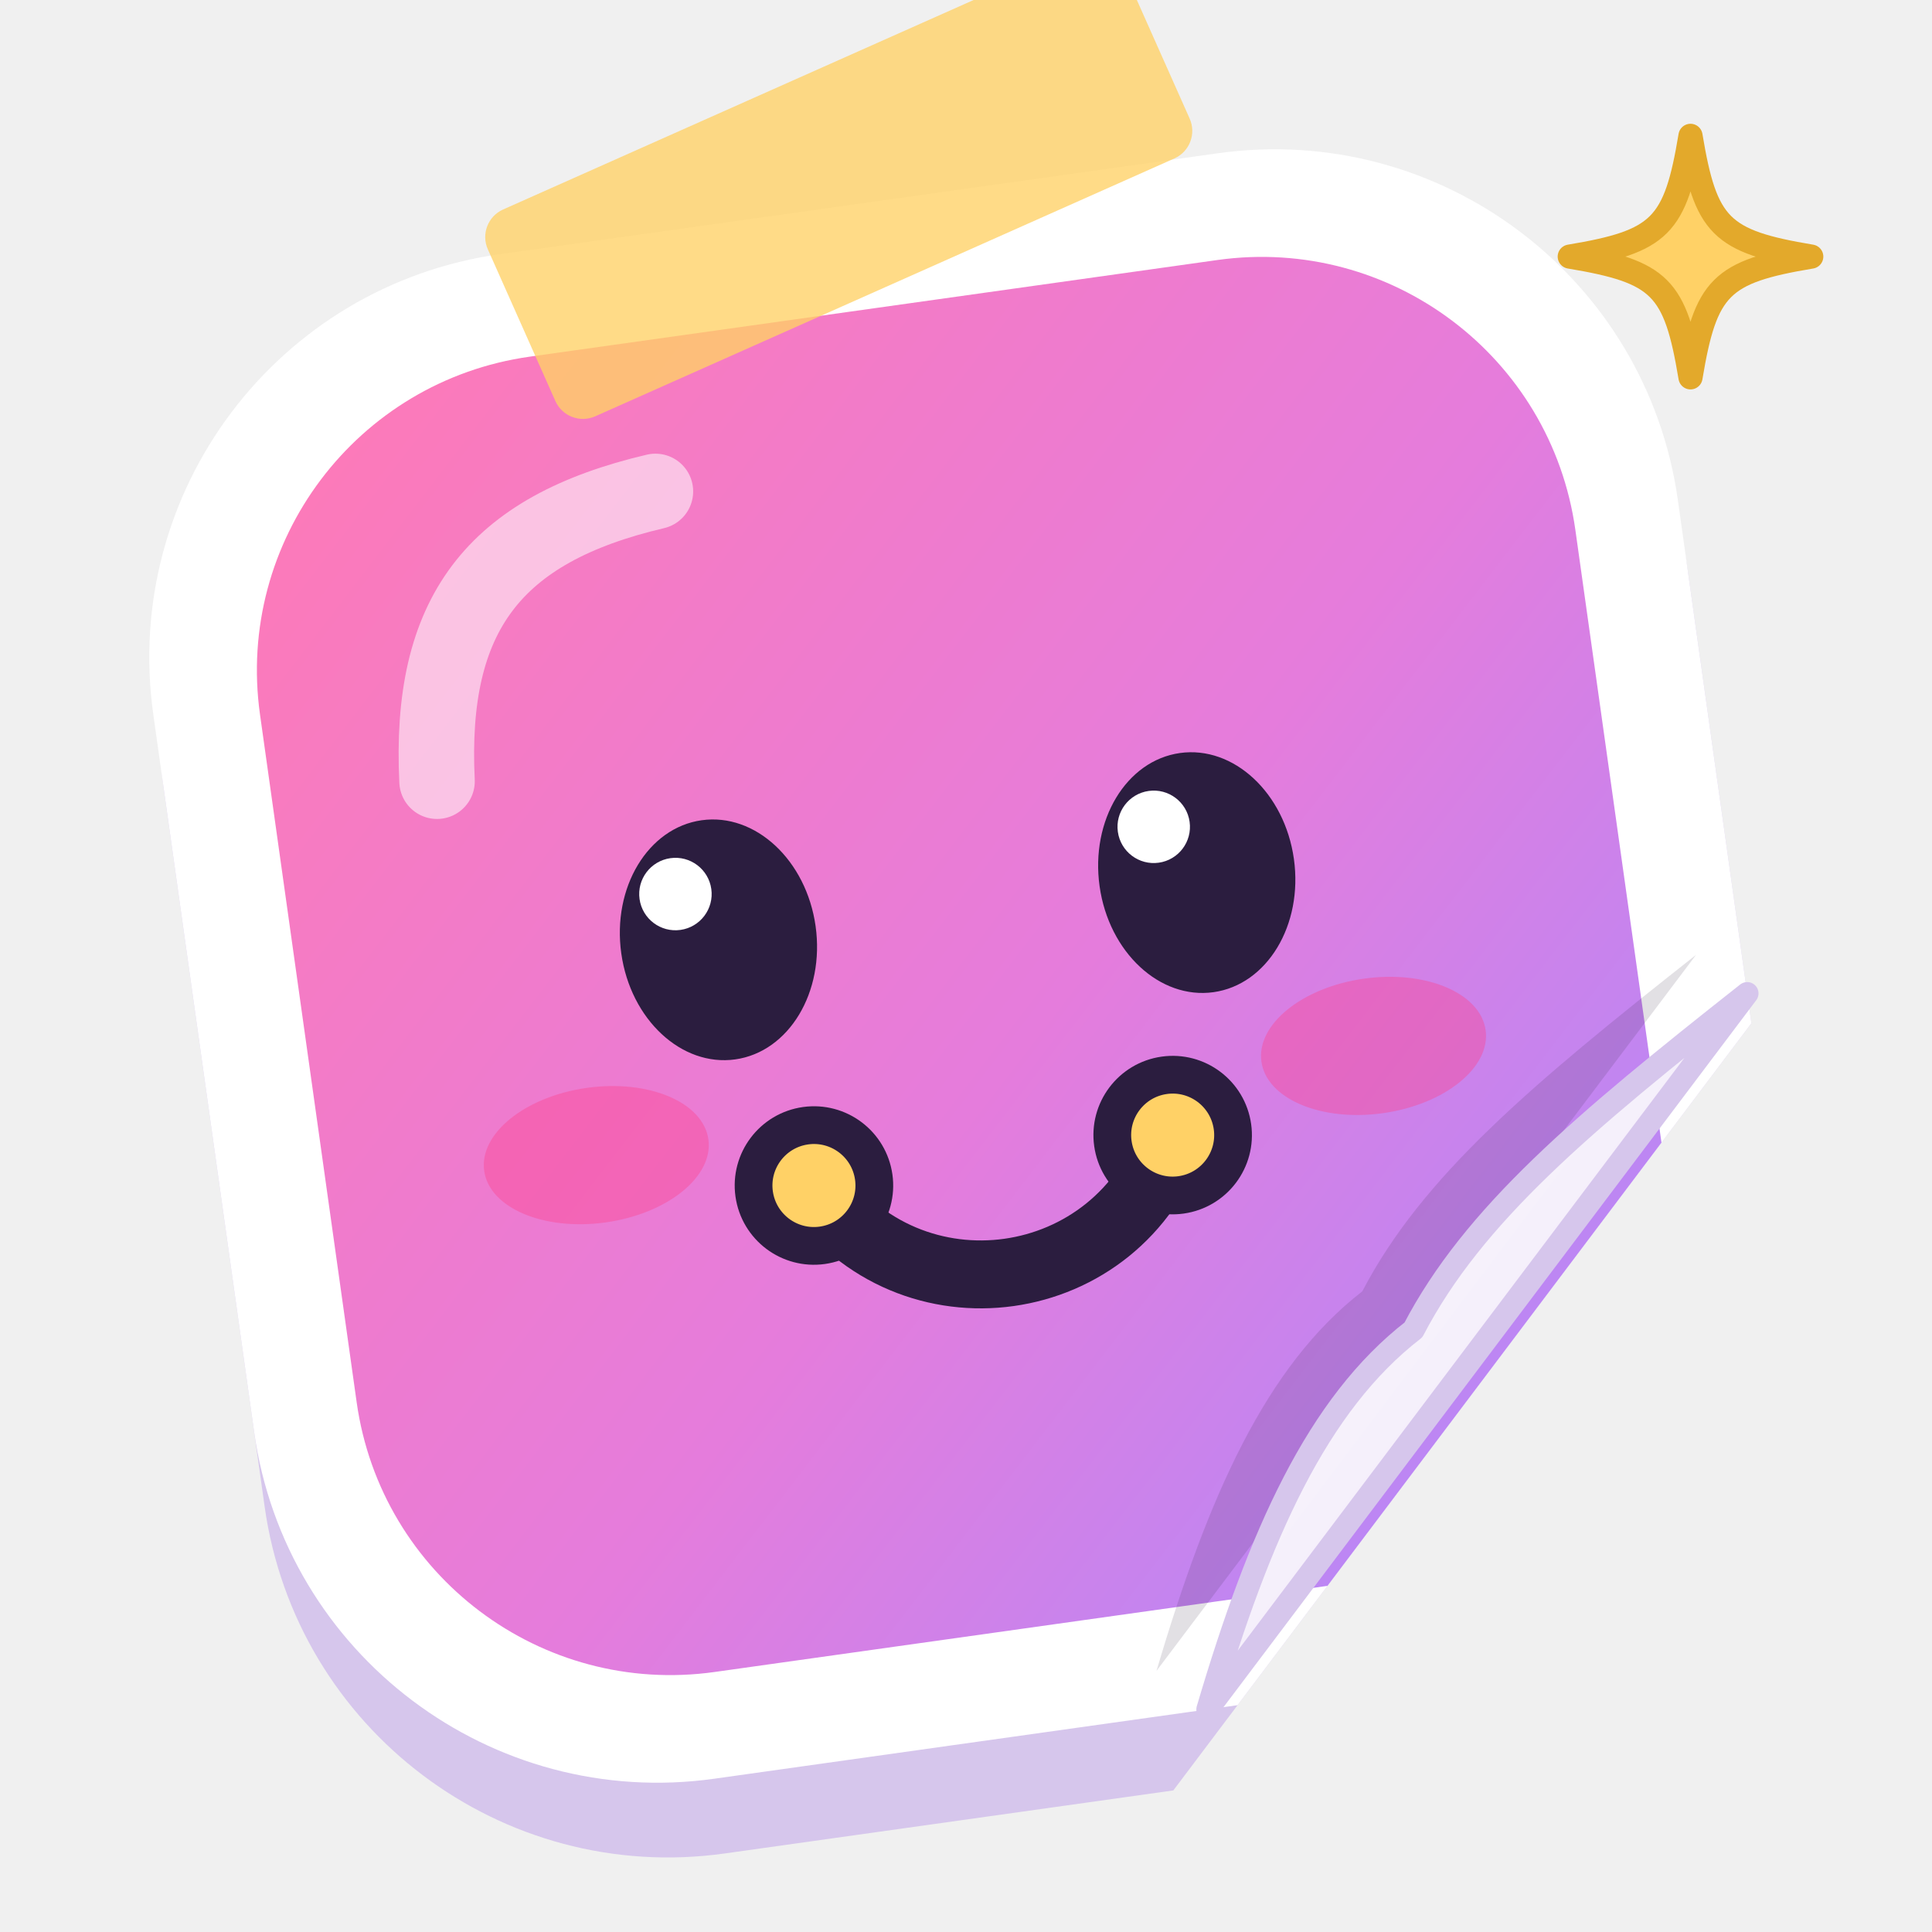
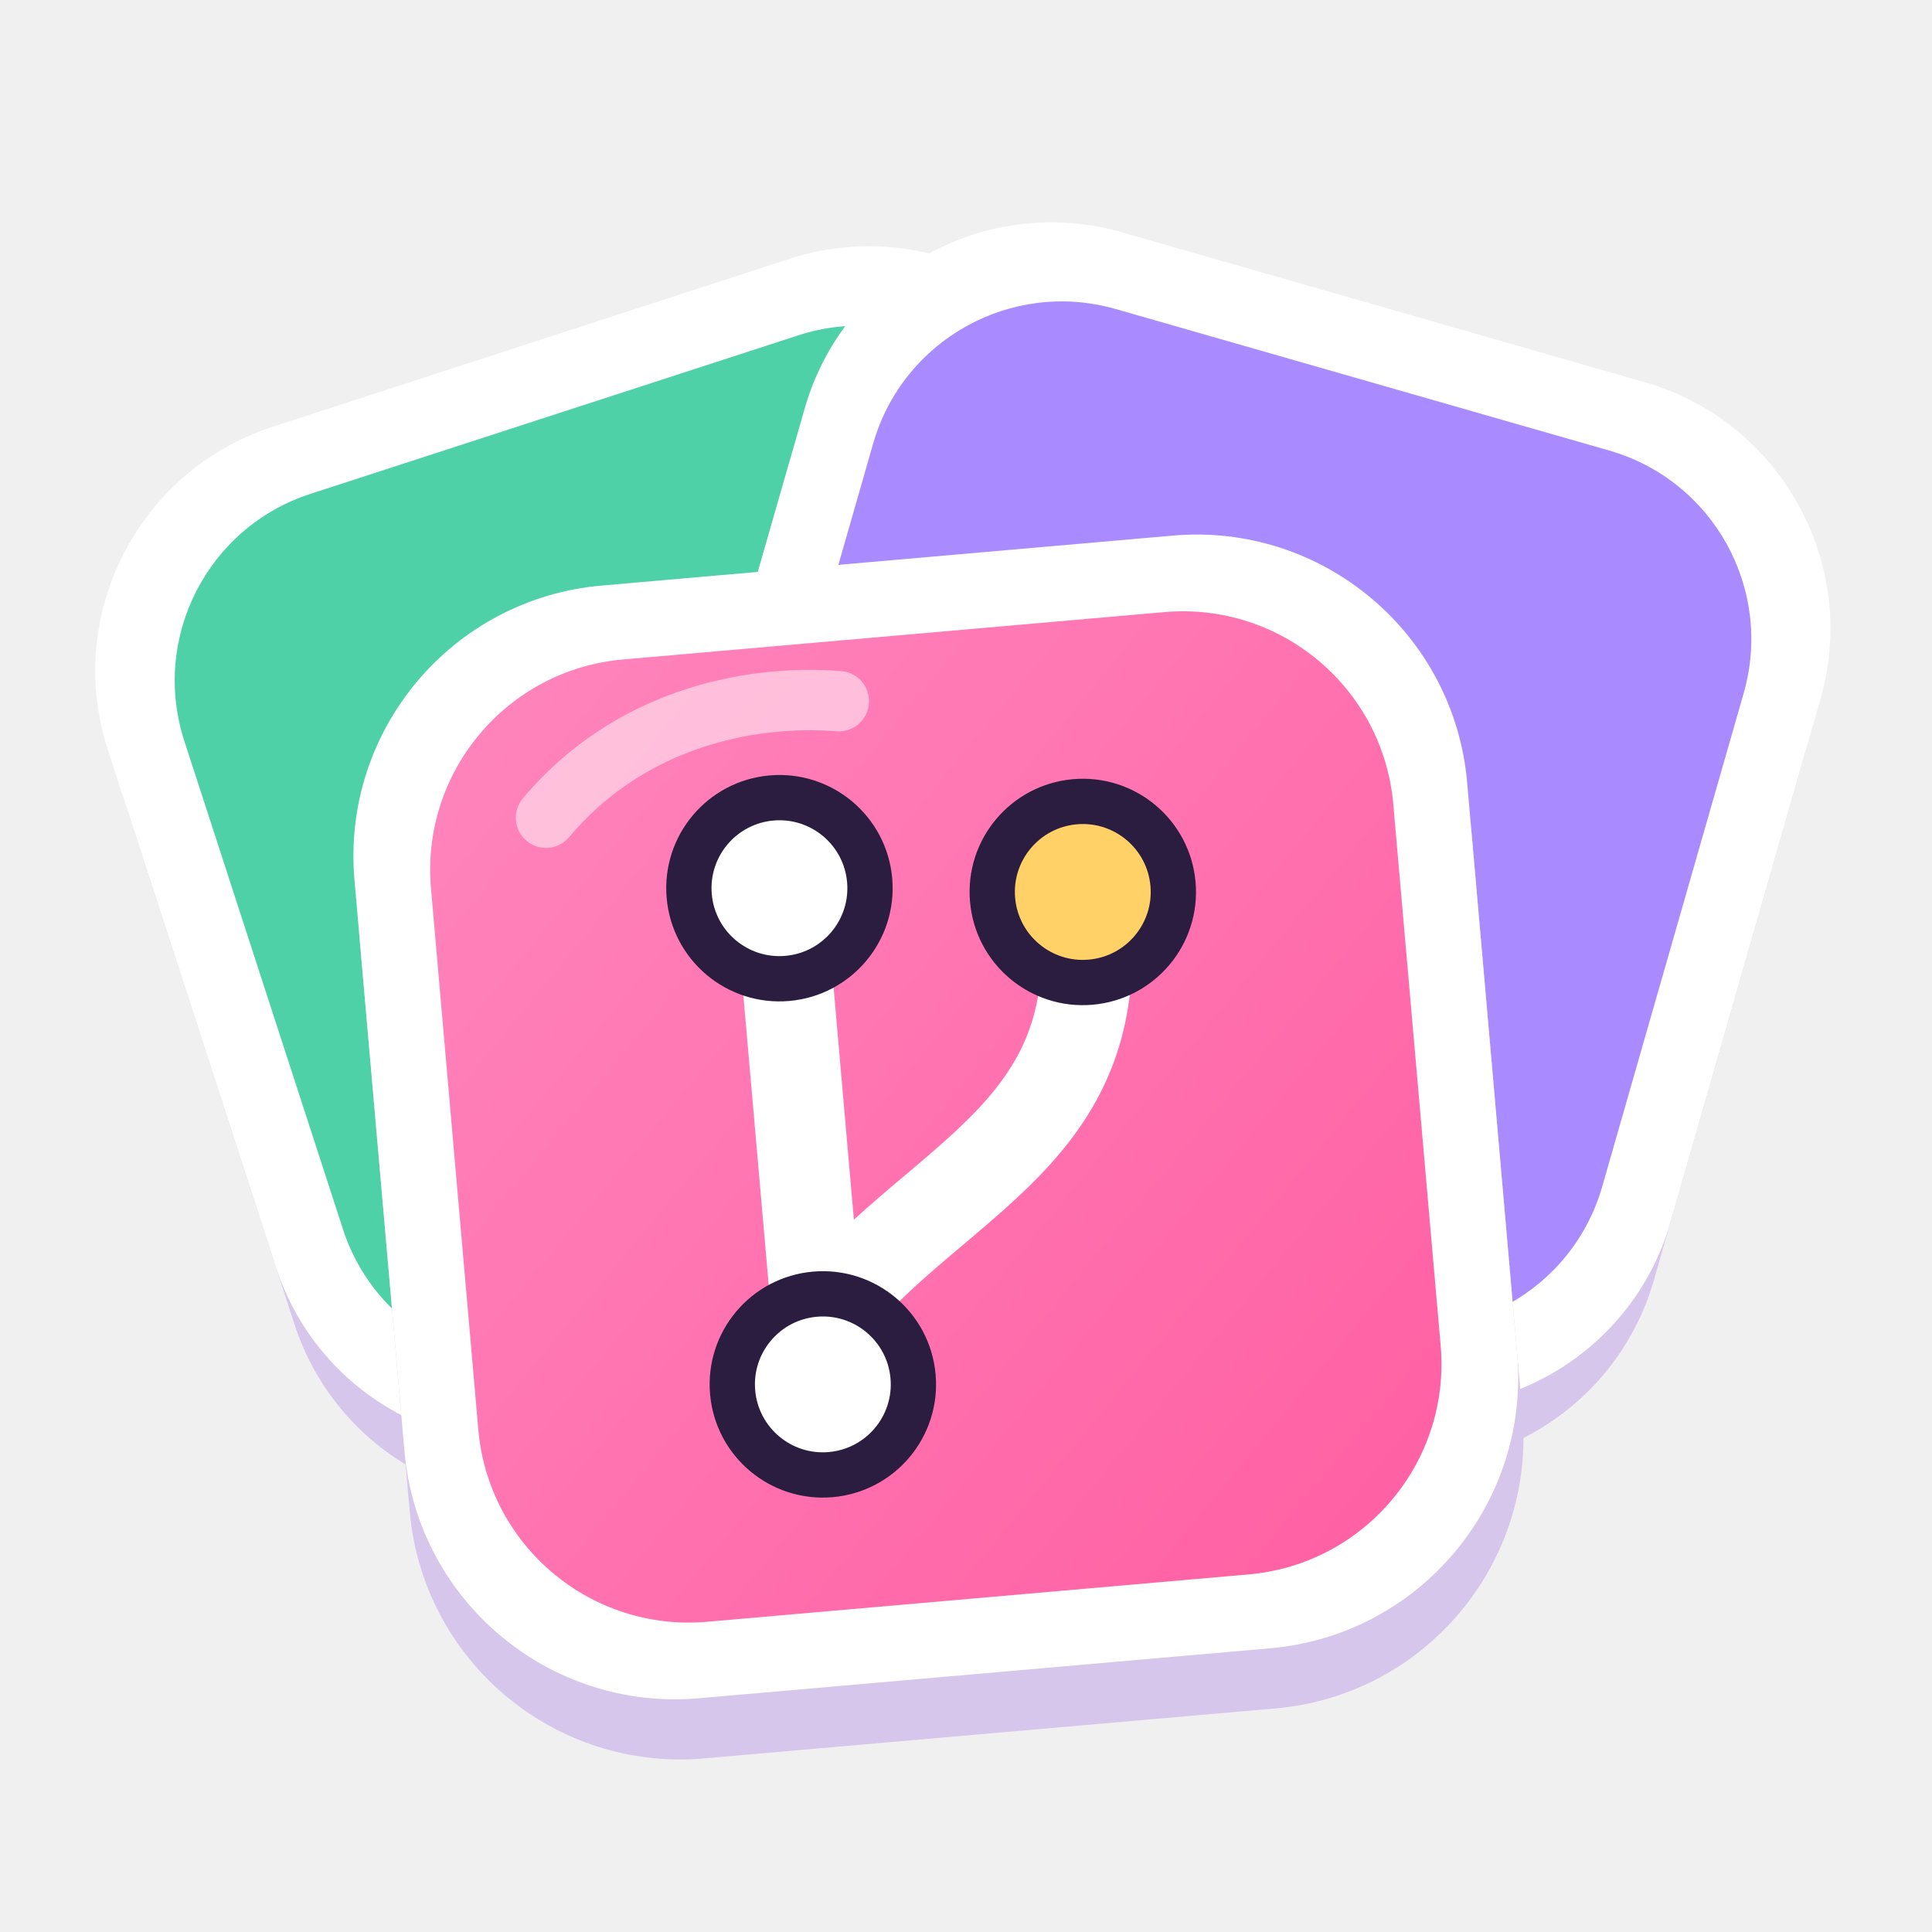
<svg xmlns="http://www.w3.org/2000/svg" viewBox="0 0 128 128" role="img" aria-label="Sticky Commits">
  <defs>
-     <linearGradient id="sc-body" x1="0" y1="0" x2="1" y2="1">
-       <stop offset="0" stop-color="#ff7ab5" />
-       <stop offset=".55" stop-color="#e57cdc" />
-       <stop offset="1" stop-color="#a98bff" />
+     <linearGradient id="sc-pink" x1="0" y1="0" x2="1" y2="1">
+       <stop offset="0" stop-color="#ff86bd" />
+       <stop offset="1" stop-color="#ff5fa2" />
    </linearGradient>
-     <linearGradient id="sc-flap" x1="0" y1="0" x2="1" y2="1">
-       <stop offset="0" stop-color="#ffffff" />
-       <stop offset="1" stop-color="#eadff6" />
-     </linearGradient>
-     <clipPath id="sc-peel">
-       <polygon points="0,0 128,0 128,62 62,128 0,128" />
-     </clipPath>
  </defs>
-   <g transform="rotate(-8 64 64)">
-     <g clip-path="url(#sc-peel)">
-       <rect x="13" y="18" width="102" height="102" rx="27" fill="#d6c6ec" />
-       <rect x="13" y="13" width="102" height="102" rx="27" fill="#ffffff" />
-       <rect x="20" y="20" width="88" height="88" rx="21" fill="url(#sc-body)" />
-       <path d="M31 47 C 32 36, 37 31, 48 30" fill="none" stroke="#ffffff" stroke-opacity=".55" stroke-width="5" stroke-linecap="round" />
+   <g transform="rotate(-18 46 56)">
+     <rect x="11" y="25" width="70" height="70" rx="17" fill="#d6c6ec" />
+     <rect x="11" y="21" width="70" height="70" rx="17" fill="#ffffff" />
+     <rect x="16" y="26" width="60" height="60" rx="13" fill="#4fd1a8" />
+   </g>
+   <g transform="rotate(16 82 54)">
+     <rect x="47" y="23" width="70" height="70" rx="17" fill="#d6c6ec" />
+     <rect x="47" y="19" width="70" height="70" rx="17" fill="#ffffff" />
+     <rect x="52" y="24" width="60" height="60" rx="13" fill="#a98bff" />
+   </g>
+   <g transform="rotate(-5 62 74)">
+     <rect x="25" y="41" width="74" height="74" rx="18" fill="#d6c6ec" />
+     <rect x="25" y="37" width="74" height="74" rx="18" fill="#ffffff" />
+     <rect x="30" y="42" width="64" height="64" rx="14" fill="url(#sc-pink)" />
+     <path d="M38 52 C 44 46, 52 45, 58 46" fill="none" stroke="#ffffff" stroke-opacity=".5" stroke-width="4" stroke-linecap="round" />
+     <g fill="none" stroke="#ffffff" stroke-width="6" stroke-linecap="round">
+       <path d="M53 60 V 90" />
+       <path d="M73 62 C 73 76, 62 78, 54 86" />
    </g>
-     <ellipse cx="38" cy="73" rx="7.5" ry="4.5" fill="#ff3f8a" fill-opacity=".38" />
-     <ellipse cx="90" cy="73" rx="7.5" ry="4.5" fill="#ff3f8a" fill-opacity=".38" />
-     <ellipse cx="48" cy="60" rx="6.5" ry="8" fill="#2b1d3f" />
-     <ellipse cx="80" cy="60" rx="6.5" ry="8" fill="#2b1d3f" />
-     <circle cx="45.6" cy="56.6" r="2.4" fill="#ffffff" />
-     <circle cx="77.6" cy="56.6" r="2.4" fill="#ffffff" />
-     <path d="M52 77 C 57 87, 71 87, 76 77" fill="none" stroke="#2b1d3f" stroke-width="4.5" stroke-linecap="round" />
-     <circle cx="52" cy="77" r="4" fill="#ffd166" stroke="#2b1d3f" stroke-width="2.5" />
-     <circle cx="76" cy="77" r="4" fill="#ffd166" stroke="#2b1d3f" stroke-width="2.5" />
-     <path d="M73 115 C 78 104, 83 96, 90 92 C 95 85, 103 80, 115 73 Z" fill="#2b1d3f" fill-opacity=".14" transform="translate(-3 -3)" />
-     <path d="M73 115 C 78 104, 83 96, 90 92 C 95 85, 103 80, 115 73 Z" fill="url(#sc-flap)" stroke="#d6c6ec" stroke-width="1.5" stroke-linejoin="round" />
-     <rect x="40" y="4" width="46" height="15" rx="2" fill="#ffd166" fill-opacity=".78" transform="rotate(-16 63 12)" />
+     <g fill="#ffffff" stroke="#2b1d3f" stroke-width="3">
+       <circle cx="53" cy="58" r="6" />
+       <circle cx="53" cy="91" r="6" />
+       <circle cx="73" cy="60" r="6" fill="#ffd166" />
+     </g>
  </g>
-   <path d="M112 9 C 113 15, 114 16, 120 17 C 114 18, 113 19, 112 25 C 111 19, 110 18, 104 17 C 110 16, 111 15, 112 9 Z" fill="#ffd166" stroke="#e3a92b" stroke-width="1.6" stroke-linejoin="round" />
</svg>
